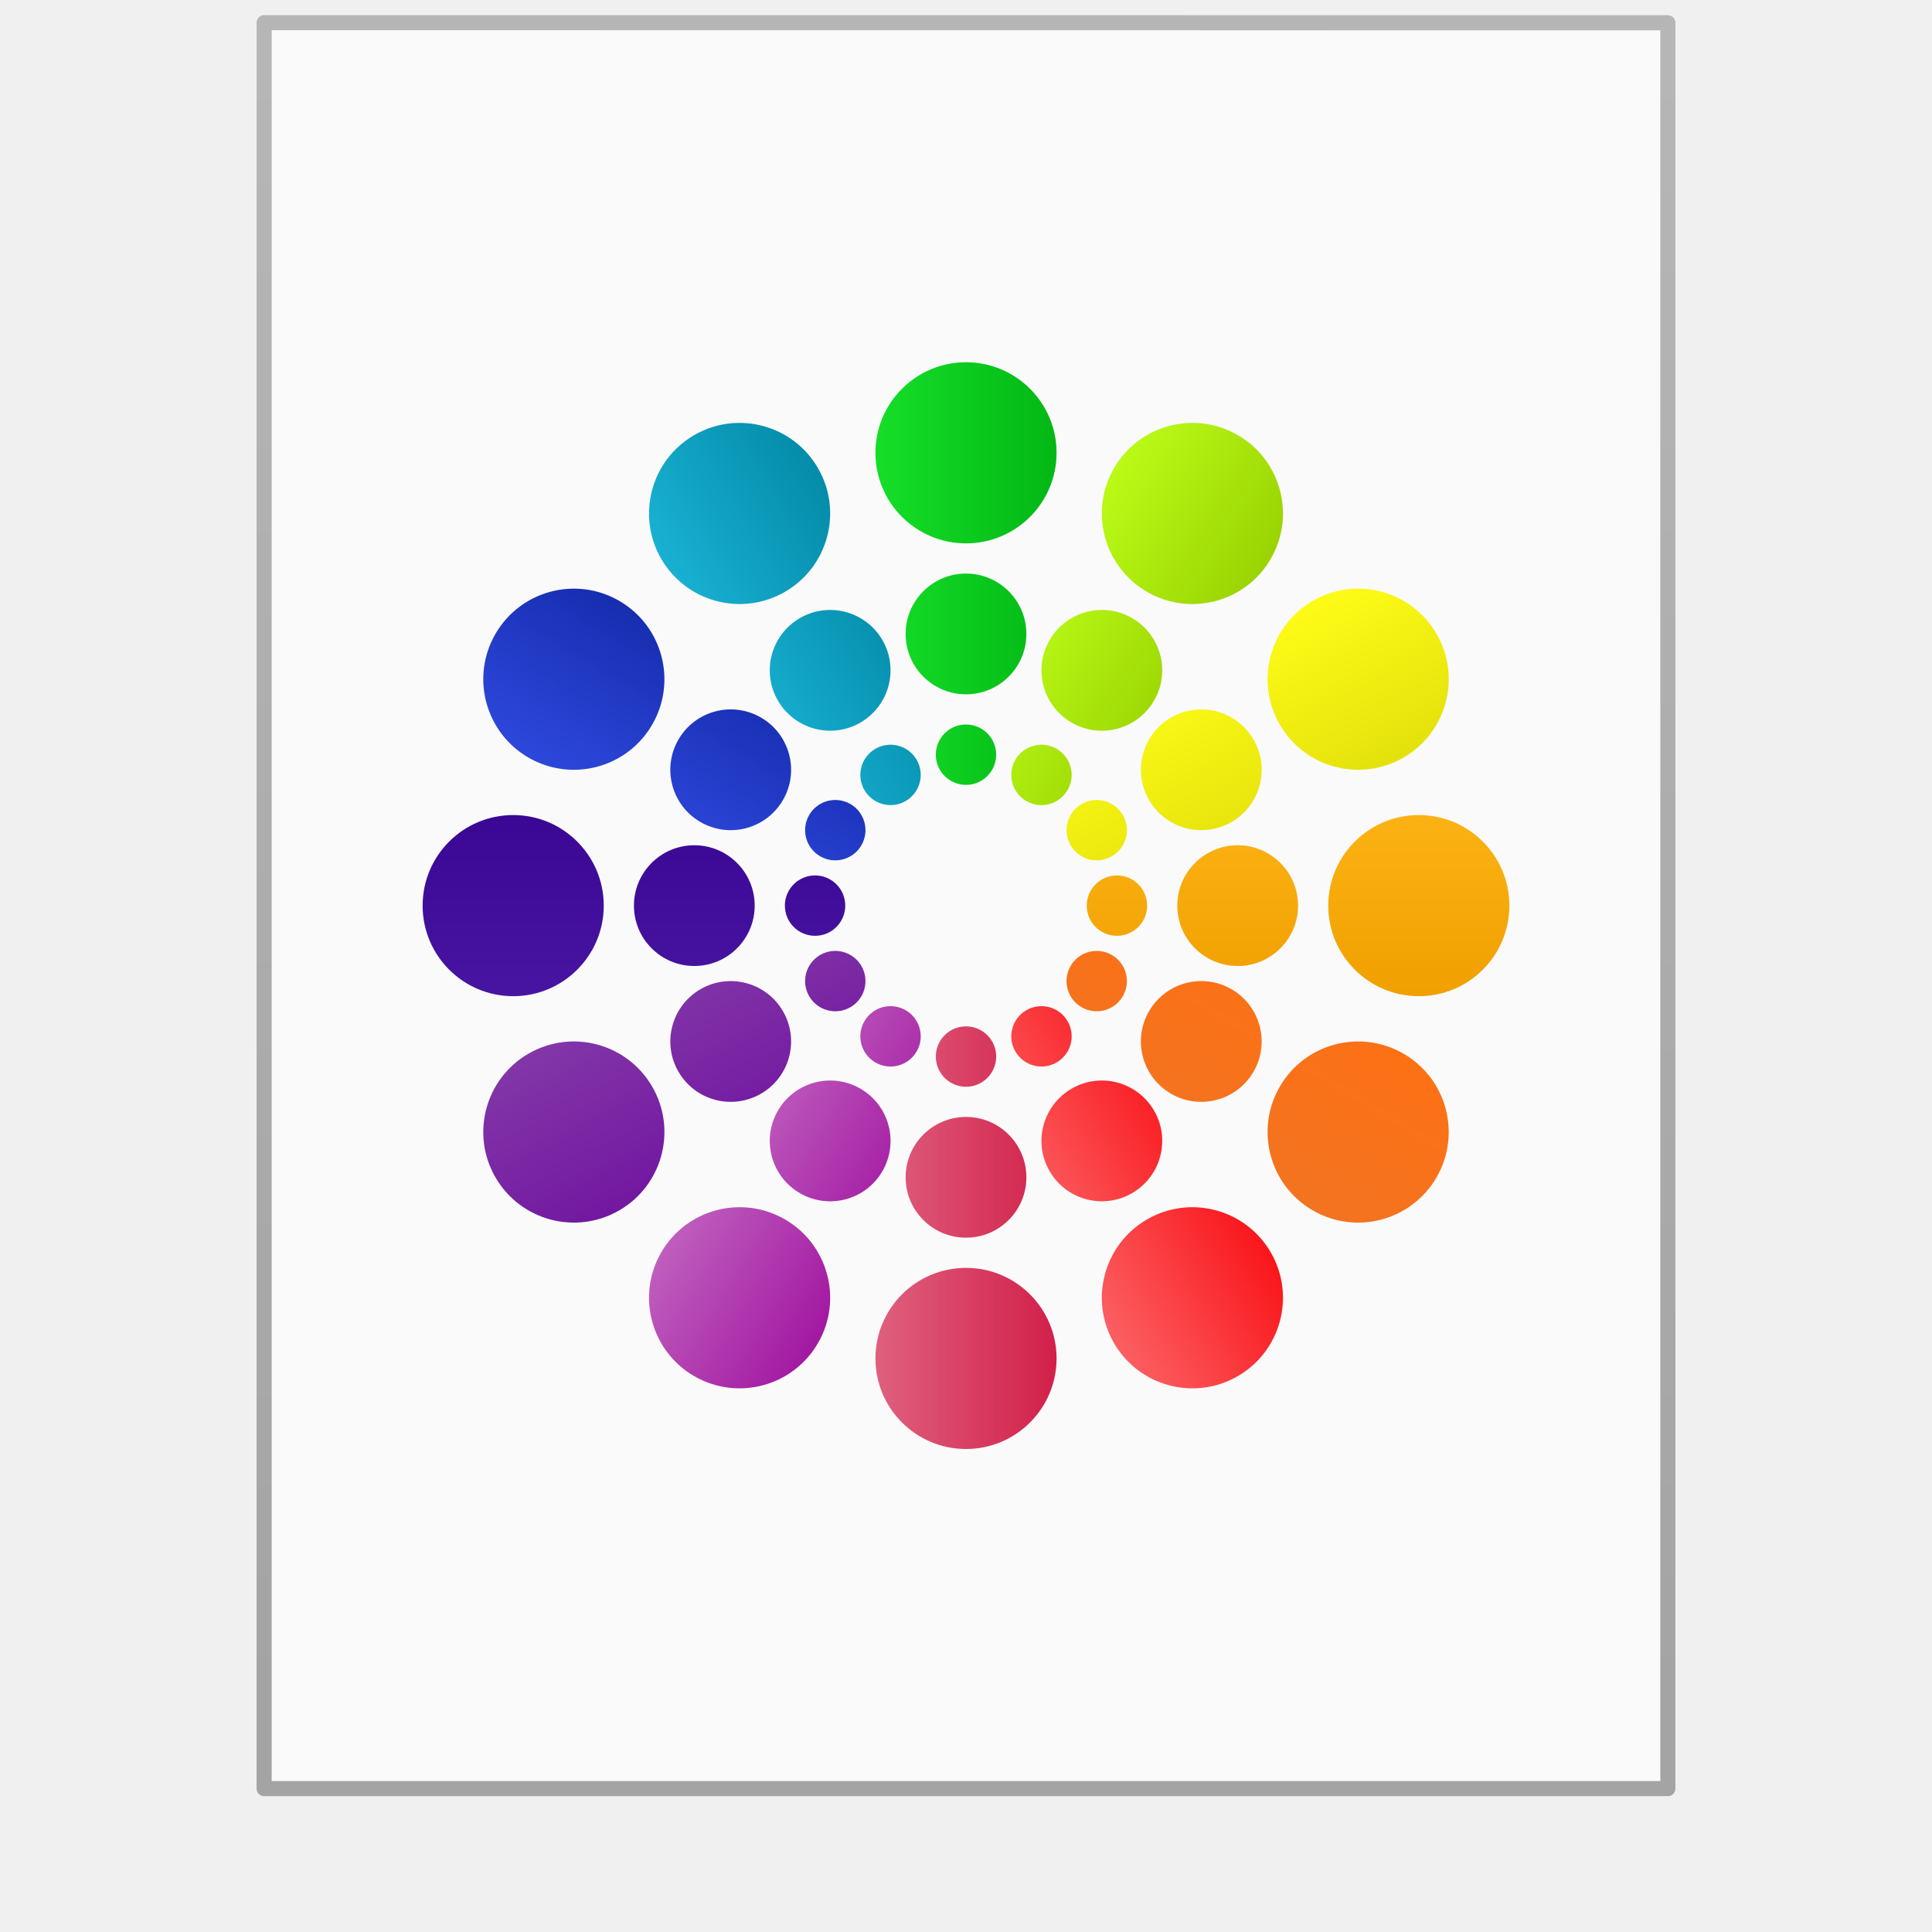
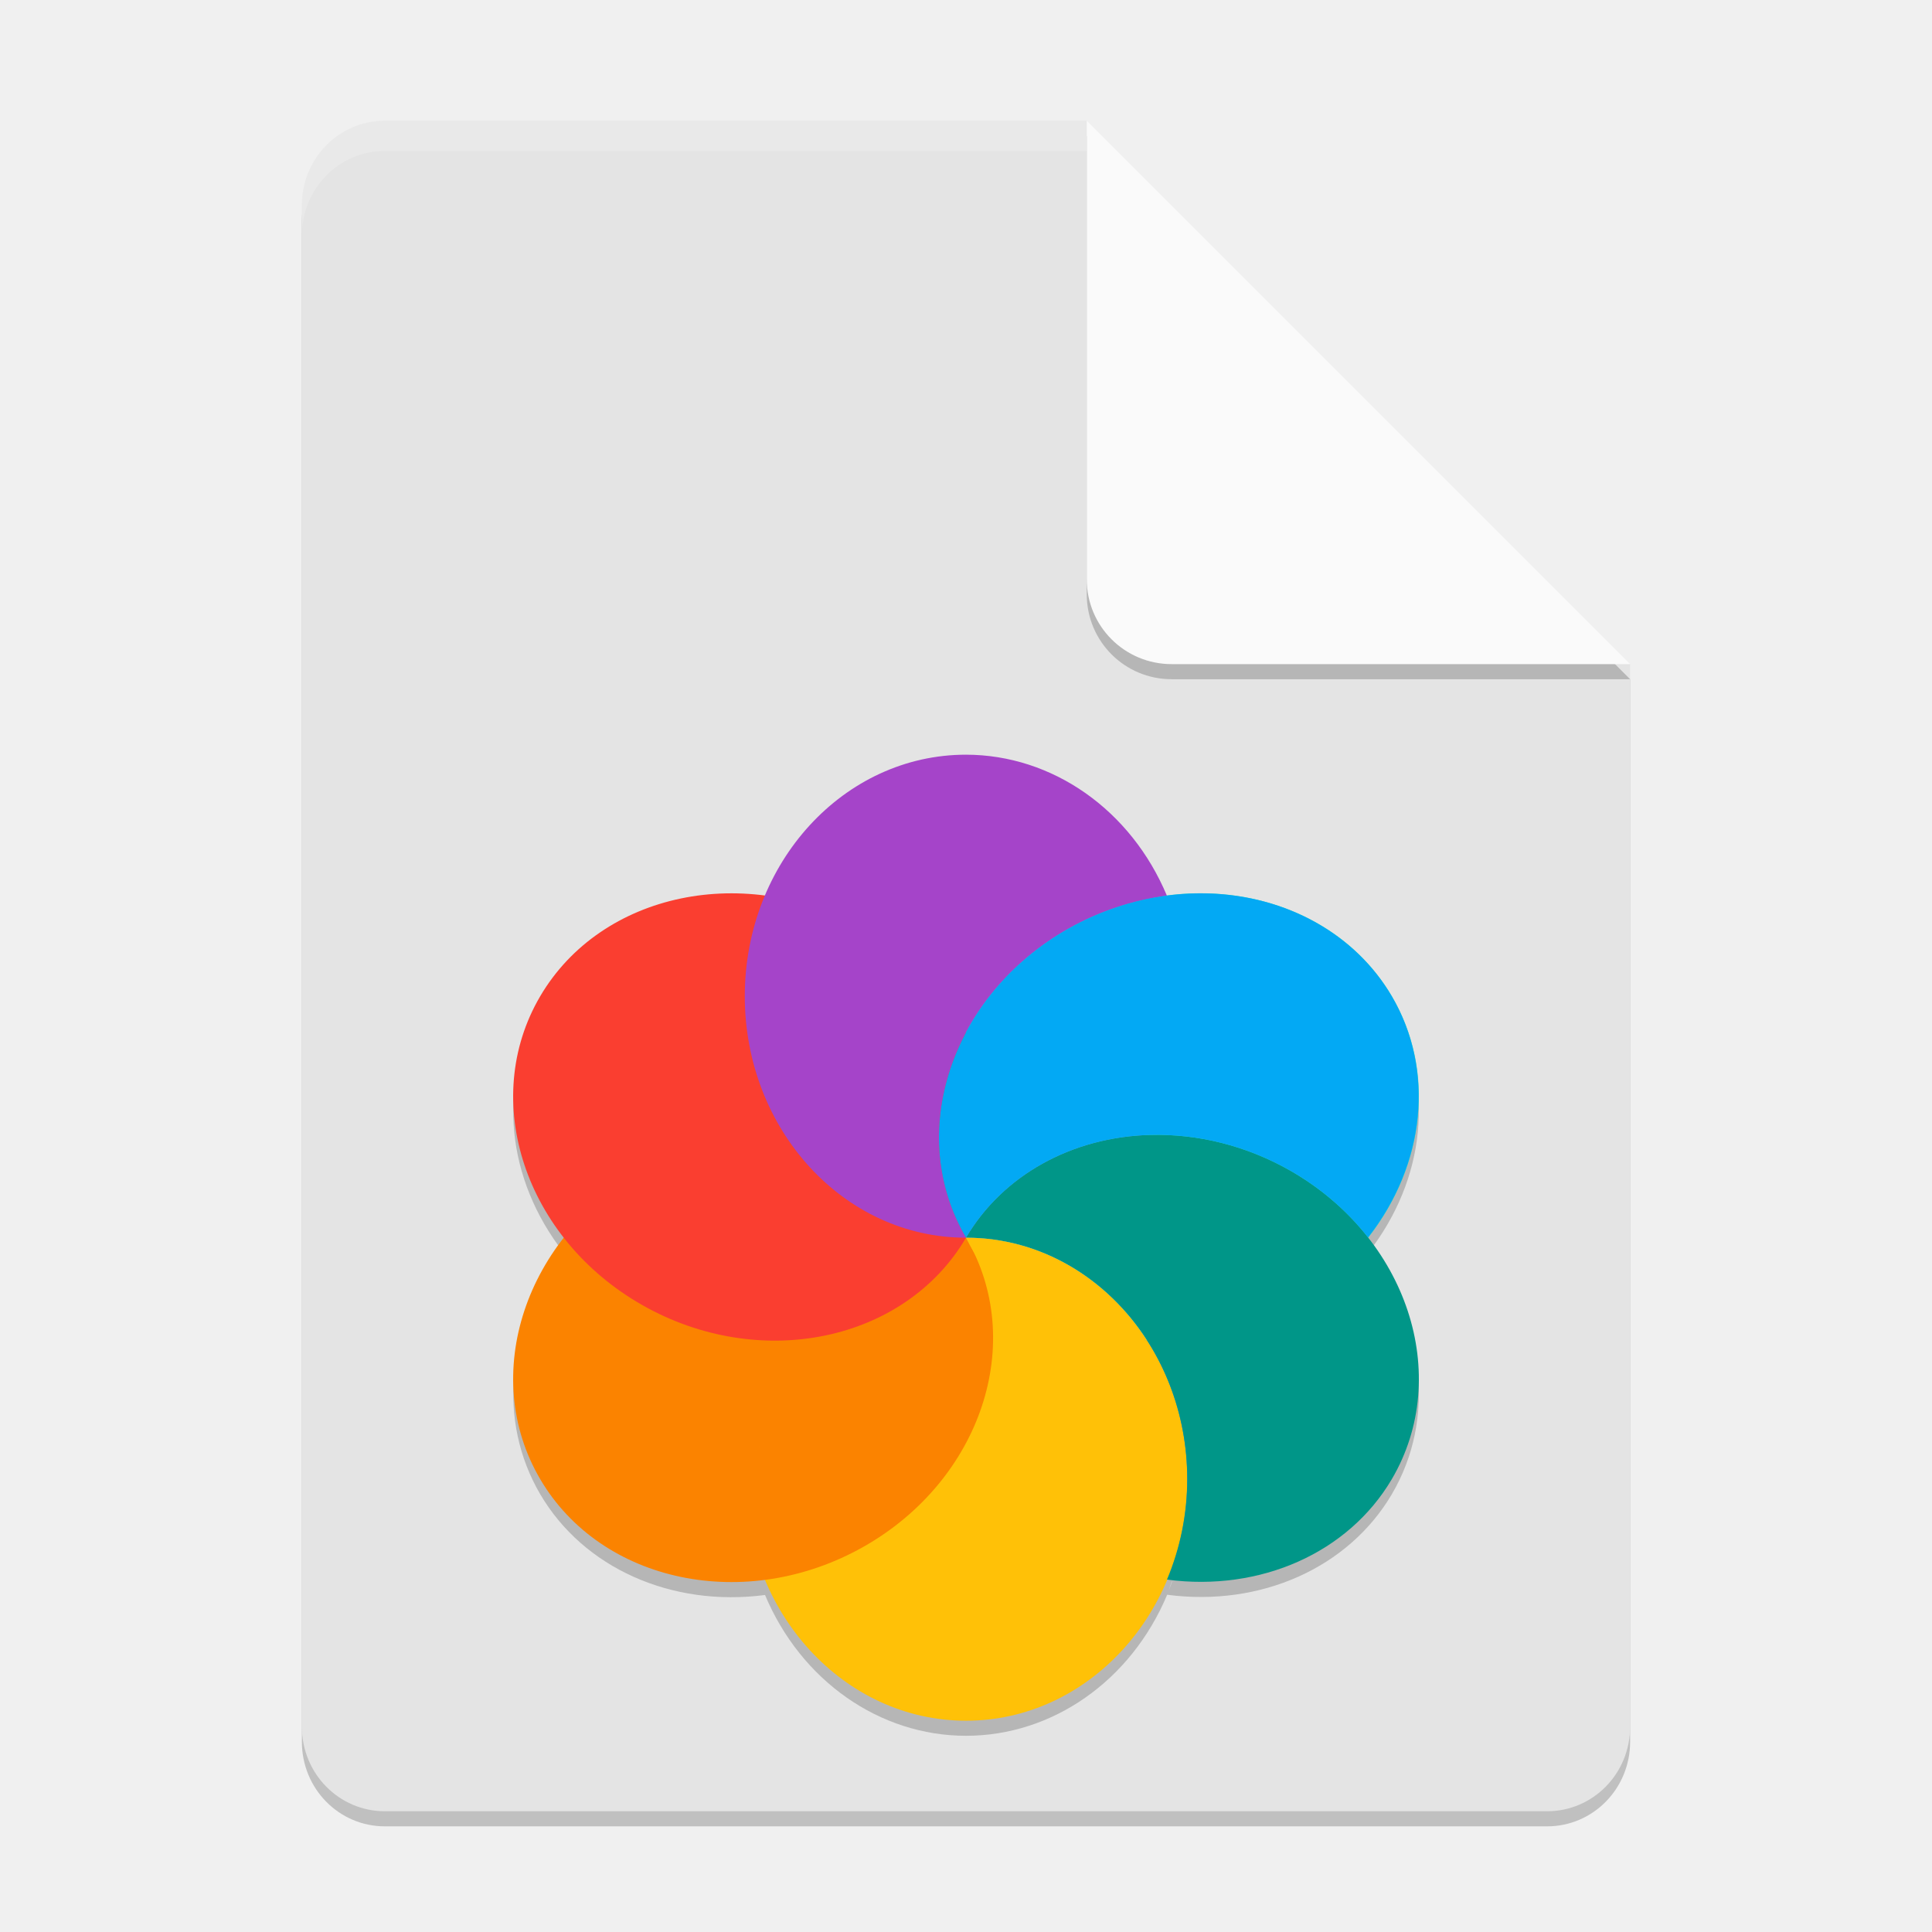
- <svg xmlns="http://www.w3.org/2000/svg" xmlns:xlink="http://www.w3.org/1999/xlink" id="svg3172" height="128" width="128" version="1.1">
-   <defs id="defs3174">
-     <linearGradient id="linearGradient4696">
-       <stop offset="0" style="stop-color:#fa171c;stop-opacity:1" id="stop4692" />
-       <stop offset="1" style="stop-color:#fb5e61;stop-opacity:1" id="stop4694" />
-     </linearGradient>
-     <linearGradient id="linearGradient4690">
-       <stop offset="0" style="stop-color:#fd7115;stop-opacity:1" id="stop4686" />
-       <stop offset="1" style="stop-color:#f37320;stop-opacity:1" id="stop4688" />
-     </linearGradient>
-     <linearGradient id="linearGradient4684">
-       <stop offset="0" style="stop-color:#fdfb16;stop-opacity:1" id="stop4680" />
-       <stop offset="1" style="stop-color:#e2e00b;stop-opacity:1" id="stop4682" />
-     </linearGradient>
-     <linearGradient id="linearGradient4678">
-       <stop offset="0" style="stop-color:#bafa16;stop-opacity:1" id="stop4674" />
-       <stop offset="1" style="stop-color:#9ad403;stop-opacity:1" id="stop4676" />
-     </linearGradient>
-     <linearGradient id="linearGradient4672">
-       <stop offset="0" style="stop-color:#15df28;stop-opacity:1" id="stop4668" />
-       <stop offset="1" style="stop-color:#03b715;stop-opacity:1" id="stop4670" />
-     </linearGradient>
-     <linearGradient id="linearGradient3104-6">
-       <stop offset="0" style="stop-color:#000000;stop-opacity:0.318" id="stop3106-3" />
-       <stop offset="1" style="stop-color:#000000;stop-opacity:0.24" id="stop3108-9" />
-     </linearGradient>
-     <linearGradient gradientTransform="matrix(2.14563,0,0,2.379129,158.0898,-7.746467)" gradientUnits="userSpaceOnUse" xlink:href="#linearGradient3104-6" id="linearGradient3148" y2="2.906" x2="-51.786" y1="50.786" x1="-51.786" />
-     <linearGradient x1="78" y1="48" x2="78" y2="60" id="linearGradient4059-2" xlink:href="#linearGradient4053-8" gradientUnits="userSpaceOnUse" />
-     <linearGradient id="linearGradient4053-8">
-       <stop id="stop4055-2" style="stop-color:#fcb214;stop-opacity:1" offset="0" />
-       <stop id="stop4057-8" style="stop-color:#f0a000;stop-opacity:1" offset="1" />
-     </linearGradient>
-     <linearGradient x1="71" y1="34" x2="77" y2="45" id="linearGradient4051-9" xlink:href="#linearGradient4684" gradientUnits="userSpaceOnUse" />
-     <linearGradient id="linearGradient4045-8">
-       <stop id="stop4047-7" style="stop-color:#7218a1;stop-opacity:1" offset="0" />
-       <stop id="stop4049-9" style="stop-color:#8338a8;stop-opacity:1" offset="1" />
-     </linearGradient>
-     <linearGradient x1="58" y1="25" x2="68" y2="31" id="linearGradient4043-7" xlink:href="#linearGradient4678" gradientUnits="userSpaceOnUse" />
-     <linearGradient id="linearGradient4037-7">
-       <stop id="stop4039-4" style="stop-color:#a319a2;stop-opacity:1" offset="0" />
-       <stop id="stop4041-5" style="stop-color:#be5dbd;stop-opacity:1" offset="1" />
-     </linearGradient>
-     <linearGradient x1="42" y1="32" x2="54" y2="32" id="linearGradient4035-4" xlink:href="#linearGradient4672" gradientUnits="userSpaceOnUse" />
-     <linearGradient id="linearGradient4029-7">
-       <stop id="stop4031-8" style="stop-color:#d2204a;stop-opacity:1" offset="0" />
-       <stop id="stop4033-7" style="stop-color:#df607e;stop-opacity:1" offset="1" />
-     </linearGradient>
-     <linearGradient x1="28" y1="31" x2="38.1" y2="25.169" id="linearGradient4027-3" xlink:href="#linearGradient4021-8" gradientUnits="userSpaceOnUse" />
-     <linearGradient id="linearGradient4021-8">
-       <stop id="stop4023-1" style="stop-color:#18b0d2;stop-opacity:1" offset="0" />
-       <stop id="stop4025-7" style="stop-color:#058caa;stop-opacity:1" offset="1" />
-     </linearGradient>
-     <linearGradient x1="19" y1="44" x2="25" y2="34" id="linearGradient4019-7" xlink:href="#linearGradient4013-8" gradientUnits="userSpaceOnUse" />
-     <linearGradient id="linearGradient4013-8">
-       <stop id="stop4015-9" style="stop-color:#2d47db;stop-opacity:1" offset="0" />
-       <stop id="stop4017-7" style="stop-color:#172eb1;stop-opacity:1" offset="1" />
-     </linearGradient>
-     <linearGradient x1="18" y1="60" x2="18" y2="47.958" id="linearGradient4121-7" xlink:href="#linearGradient4005-1" gradientUnits="userSpaceOnUse" />
-     <linearGradient id="linearGradient4005-1">
-       <stop id="stop4007-6" style="stop-color:#4715a1;stop-opacity:1" offset="0" />
-       <stop id="stop4009-0" style="stop-color:#3a0794;stop-opacity:1" offset="1" />
-     </linearGradient>
-     <linearGradient x1="71" y1="34" x2="77" y2="45" id="linearGradient4051-9-5" xlink:href="#linearGradient4045-8" gradientUnits="userSpaceOnUse" gradientTransform="rotate(180,48,54)" />
-     <linearGradient x1="58" y1="25" x2="68" y2="31" id="linearGradient4043-7-6" xlink:href="#linearGradient4037-7" gradientUnits="userSpaceOnUse" gradientTransform="rotate(180,48,54)" />
-     <linearGradient x1="42" y1="32" x2="54" y2="32" id="linearGradient4035-4-6" xlink:href="#linearGradient4029-7" gradientUnits="userSpaceOnUse" gradientTransform="rotate(180,48,54)" />
-     <linearGradient x1="28" y1="31" x2="38.1" y2="25.169" id="linearGradient4027-3-0" xlink:href="#linearGradient4696" gradientUnits="userSpaceOnUse" gradientTransform="rotate(180,48,54)" />
-     <linearGradient x1="19" y1="44" x2="25" y2="34" id="linearGradient4019-7-5" xlink:href="#linearGradient4690" gradientUnits="userSpaceOnUse" gradientTransform="rotate(180,48,54)" />
-   </defs>
-   <path style="fill:#fafafa;fill-opacity:1;stroke:none;display:inline" id="path4160" d="m 18,2 c 21.082,0 92,0.007 92,0.007 L 110,118 c 0,0 -61.333,0 -92,0 0,-38.667 0,-77.333 0,-116 z" />
-   <path style="fill:none;stroke:url(#linearGradient3148);stroke-width:1;stroke-linecap:butt;stroke-linejoin:round;stroke-miterlimit:4;stroke-opacity:1;stroke-dasharray:none;stroke-dashoffset:0;display:inline" id="path4160-6-1" d="m 17.5,1.5 c 21.311,0 93,0.008 93,0.008 l 1e-4,116.992 c 0,0 -62,0 -93,0 0,-39 0,-78 0,-116.999 z" />
-   <g transform="translate(16,6)" style="display:inline" id="g951">
-     <path style="color:#000000;display:inline;overflow:visible;visibility:visible;fill:url(#linearGradient4059-2);fill-opacity:1;fill-rule:nonzero;stroke:none;stroke-width:1;marker:none;enable-background:accumulate" id="path3949" d="m 78,48 c -3.314,0 -6,2.686 -6,6 0,3.314 2.686,6 6,6 3.314,0 6,-2.686 6,-6 0,-3.314 -2.686,-6 -6,-6 z m -12,2 c -2.209,0 -4,1.791 -4,4 0,2.209 1.791,4 4,4 2.209,0 4,-1.791 4,-4 0,-2.209 -1.791,-4 -4,-4 z m -8,2 c -1.105,0 -2,0.895 -2,2 0,1.105 0.895,2 2,2 1.105,0 2,-0.895 2,-2 0,-1.105 -0.895,-2 -2,-2 z" />
-     <path style="color:#000000;display:inline;overflow:visible;visibility:visible;fill:url(#linearGradient4051-9);fill-opacity:1;fill-rule:nonzero;stroke:none;stroke-width:1;marker:none;enable-background:accumulate" id="path3951" d="M 70.981,33.804 C 68.111,35.461 67.128,39.13 68.785,42 c 1.657,2.87 5.326,3.853 8.196,2.196 C 79.851,42.539 80.834,38.87 79.177,36 77.52,33.13 73.851,32.147 70.981,33.804 Z m -9.392,7.732 c -1.913,1.105 -2.569,3.551 -1.464,5.464 1.105,1.913 3.551,2.569 5.464,1.464 1.913,-1.105 2.569,-3.551 1.464,-5.464 -1.105,-1.913 -3.551,-2.569 -5.464,-1.464 z m -5.928,5.732 C 54.704,47.82 54.376,49.043 54.928,50 c 0.552,0.957 1.775,1.284 2.732,0.732 C 58.617,50.18 58.945,48.957 58.392,48 57.84,47.043 56.617,46.716 55.66,47.268 Z" />
-     <path style="color:#000000;display:inline;overflow:visible;visibility:visible;fill:url(#linearGradient4043-7);fill-opacity:1;fill-rule:nonzero;stroke:none;stroke-width:1;marker:none;enable-background:accumulate" id="path3953" d="m 57.804,25.019 c -1.657,2.87 -0.674,6.539 2.196,8.196 2.87,1.657 6.539,0.674 8.196,-2.196 C 69.853,28.149 68.87,24.48 66,22.823 63.13,21.166 59.461,22.149 57.804,25.019 Z m -4.268,11.392 C 52.431,38.325 53.087,40.771 55,41.876 c 1.913,1.105 4.36,0.449 5.464,-1.464 C 61.569,38.498 60.913,36.052 59,34.947 c -1.913,-1.105 -4.36,-0.449 -5.464,1.464 z m -2.268,7.928 C 50.716,45.296 51.043,46.52 52,47.072 c 0.957,0.552 2.18,0.225 2.732,-0.732 C 55.284,45.383 54.957,44.16 54,43.608 53.043,43.055 51.82,43.383 51.268,44.34 Z" />
-     <path style="color:#000000;display:inline;overflow:visible;visibility:visible;fill:url(#linearGradient4035-4);fill-opacity:1;fill-rule:nonzero;stroke:none;stroke-width:1;marker:none;enable-background:accumulate" id="path3955" d="M 42,24 C 42,27.314 44.686,30 48,30 c 3.314,0 6,-2.686 6,-6 0,-3.314 -2.686,-6 -6,-6 -3.314,0 -6,2.686 -6,6 z M 44,36 c 0,2.209 1.791,4 4,4 2.209,0 4,-1.791 4,-4 C 52,33.791 50.209,32 48,32 c -2.209,0 -4,1.791 -4,4 z m 2,8 c 10e-7,1.105 0.895,2 2,2 1.105,0 2,-0.895 2,-2 0,-1.105 -0.895,-2 -2,-2 -1.105,0 -2,0.895 -2,2 z" />
-     <path style="color:#000000;display:inline;overflow:visible;visibility:visible;fill:url(#linearGradient4027-3);fill-opacity:1;fill-rule:nonzero;stroke:none;stroke-width:1;marker:none;enable-background:accumulate" id="path3957" d="m 27.804,31.019 c 1.657,2.87 5.326,3.853 8.196,2.196 2.87,-1.657 3.853,-5.326 2.196,-8.196 C 36.539,22.149 32.87,21.166 30,22.823 c -2.87,1.657 -3.853,5.326 -2.196,8.196 z m 7.732,9.392 c 1.105,1.913 3.551,2.569 5.464,1.464 1.913,-1.105 2.569,-3.551 1.464,-5.464 C 41.36,34.498 38.913,33.843 37,34.947 c -1.913,1.105 -2.569,3.551 -1.464,5.464 z m 5.732,5.928 C 41.82,47.296 43.043,47.624 44,47.072 44.957,46.52 45.284,45.296 44.732,44.34 44.18,43.383 42.957,43.055 42,43.608 c -0.957,0.552 -1.284,1.775 -0.732,2.732 z" />
-     <path style="color:#000000;display:inline;overflow:visible;visibility:visible;fill:url(#linearGradient4019-7);fill-opacity:1;fill-rule:nonzero;stroke:none;stroke-width:1;marker:none;enable-background:accumulate" id="path3959" d="M 19.019,44.196 C 21.889,45.853 25.559,44.87 27.215,42 28.872,39.13 27.889,35.461 25.019,33.804 22.149,32.147 18.48,33.13 16.823,36 c -1.657,2.87 -0.674,6.539 2.196,8.196 z M 30.412,48.464 C 32.325,49.569 34.771,48.913 35.876,47 36.98,45.087 36.325,42.64 34.412,41.536 32.498,40.431 30.052,41.087 28.947,43 c -1.105,1.913 -0.449,4.36 1.464,5.464 z m 7.928,2.268 C 39.296,51.284 40.52,50.957 41.072,50 41.624,49.043 41.296,47.82 40.34,47.268 39.383,46.716 38.16,47.043 37.608,48 c -0.552,0.957 -0.225,2.18 0.732,2.732 z" />
-     <path style="color:#000000;display:inline;overflow:visible;visibility:visible;fill:url(#linearGradient4121-7);fill-opacity:1;fill-rule:nonzero;stroke:none;stroke-width:1;marker:none;enable-background:accumulate" id="path3961" d="m 18,60 c 3.314,0 6,-2.686 6,-6 C 24,50.686 21.314,48 18,48 c -3.314,0 -6,2.686 -6,6 -10e-7,3.314 2.686,6 6,6 z M 30,58 c 2.209,0 4,-1.791 4,-4 C 34,51.791 32.209,50 30,50 c -2.209,0 -4,1.791 -4,4 0,2.209 1.791,4 4,4 z m 8,-2 c 1.105,0 2,-0.895 2,-2 10e-7,-1.105 -0.895,-2 -2,-2 -1.105,0 -2,0.895 -2,2 0,1.105 0.895,2 2,2 z" />
-     <path style="color:#000000;display:inline;overflow:visible;visibility:visible;fill:url(#linearGradient4051-9-5);fill-opacity:1;fill-rule:nonzero;stroke:none;stroke-width:1;marker:none;enable-background:accumulate" id="path3951-3" d="M 25.019,74.196 C 27.889,72.539 28.872,68.87 27.215,66 25.559,63.13 21.889,62.147 19.019,63.804 16.149,65.461 15.166,69.13 16.823,72 c 1.657,2.87 5.326,3.853 8.196,2.196 z M 34.412,66.464 C 36.325,65.36 36.98,62.913 35.876,61 34.771,59.087 32.325,58.431 30.412,59.536 28.498,60.64 27.843,63.087 28.947,65 c 1.105,1.913 3.551,2.569 5.464,1.464 z m 5.928,-5.732 C 41.296,60.18 41.624,58.957 41.072,58 40.52,57.043 39.296,56.716 38.34,57.268 37.383,57.82 37.055,59.043 37.608,60 c 0.552,0.957 1.775,1.284 2.732,0.732 z" />
-     <path style="color:#000000;display:inline;overflow:visible;visibility:visible;fill:url(#linearGradient4043-7-6);fill-opacity:1;fill-rule:nonzero;stroke:none;stroke-width:1;marker:none;enable-background:accumulate" id="path3953-7" d="M 38.196,82.981 C 39.853,80.111 38.87,76.441 36,74.785 c -2.87,-1.657 -6.539,-0.674 -8.196,2.196 -1.657,2.87 -0.674,6.539 2.196,8.196 2.87,1.657 6.539,0.674 8.196,-2.196 z m 4.268,-11.392 C 43.569,69.675 42.913,67.229 41,66.124 39.087,65.02 36.64,65.675 35.536,67.588 34.431,69.502 35.087,71.948 37,73.053 c 1.913,1.105 4.36,0.449 5.464,-1.464 z m 2.268,-7.928 C 45.284,62.704 44.957,61.48 44,60.928 43.043,60.376 41.82,60.704 41.268,61.66 40.716,62.617 41.043,63.84 42,64.392 c 0.957,0.552 2.18,0.225 2.732,-0.732 z" />
-     <path style="color:#000000;display:inline;overflow:visible;visibility:visible;fill:url(#linearGradient4035-4-6);fill-opacity:1;fill-rule:nonzero;stroke:none;stroke-width:1;marker:none;enable-background:accumulate" id="path3955-4" d="M 54,84 C 54,80.686 51.314,78 48,78 c -3.314,0 -6,2.686 -6,6 0,3.314 2.686,6 6,6 3.314,0 6,-2.686 6,-6 z M 52,72 c 0,-2.209 -1.791,-4 -4,-4 -2.209,0 -4,1.791 -4,4 C 44,74.209 45.791,76 48,76 c 2.209,0 4,-1.791 4,-4 z m -2,-8 c -10e-7,-1.105 -0.895,-2 -2,-2 -1.105,0 -2,0.895 -2,2 0,1.105 0.895,2 2,2 1.105,0 2,-0.895 2,-2 z" />
-     <path style="color:#000000;display:inline;overflow:visible;visibility:visible;fill:url(#linearGradient4027-3-0);fill-opacity:1;fill-rule:nonzero;stroke:none;stroke-width:1;marker:none;enable-background:accumulate" id="path3957-5" d="M 68.196,76.981 C 66.539,74.111 62.87,73.128 60,74.785 c -2.87,1.657 -3.853,5.326 -2.196,8.196 1.657,2.87 5.326,3.853 8.196,2.196 2.87,-1.657 3.853,-5.326 2.196,-8.196 z m -7.732,-9.392 C 59.36,65.675 56.913,65.02 55,66.124 c -1.913,1.105 -2.569,3.551 -1.464,5.464 1.105,1.913 3.551,2.569 5.464,1.464 1.913,-1.105 2.569,-3.551 1.464,-5.464 z M 54.732,61.66 C 54.18,60.704 52.957,60.376 52,60.928 c -0.957,0.552 -1.284,1.775 -0.732,2.732 0.552,0.957 1.775,1.284 2.732,0.732 0.957,-0.552 1.284,-1.775 0.732,-2.732 z" />
-     <path style="color:#000000;display:inline;overflow:visible;visibility:visible;fill:url(#linearGradient4019-7-5);fill-opacity:1;fill-rule:nonzero;stroke:none;stroke-width:1;marker:none;enable-background:accumulate" id="path3959-2" d="M 76.981,63.804 C 74.111,62.147 70.441,63.13 68.785,66 c -1.657,2.87 -0.674,6.539 2.196,8.196 2.87,1.657 6.539,0.674 8.196,-2.196 1.657,-2.87 0.674,-6.539 -2.196,-8.196 z M 65.588,59.536 C 63.675,58.431 61.229,59.087 60.124,61 c -1.105,1.913 -0.449,4.36 1.464,5.464 1.913,1.105 4.36,0.449 5.464,-1.464 1.105,-1.913 0.449,-4.36 -1.464,-5.464 z M 57.66,57.268 C 56.704,56.716 55.48,57.043 54.928,58 c -0.552,0.957 -0.225,2.18 0.732,2.732 0.957,0.552 2.18,0.225 2.732,-0.732 0.552,-0.957 0.225,-2.18 -0.732,-2.732 z" />
+ <svg xmlns="http://www.w3.org/2000/svg" width="128" height="128" version="1.1" id="svg966">
+   <defs id="defs970" />
+   <path style="opacity:0.2;stroke-width:2" d="M 25.5,9 C 22.453,9 20,11.498 20,14.6 v 100.8 c 0,3.1 2.453,5.6 5.5,5.6 h 77 c 3.045,0 5.5,-2.5 5.5,-5.6 V 45 L 80,37 72,9 Z" id="path926" />
+   <path style="fill:#e4e4e4;stroke-width:2" d="M 25.5,8 C 22.453,8 20,10.498 20,13.6 v 100.8 c 0,3.1 2.453,5.6 5.5,5.6 h 77 c 3.045,0 5.5,-2.5 5.5,-5.6 V 44 L 80,36 72,8 Z" id="path928" />
+   <path id="ellipse2-3" style="opacity:0.2;fill:#000000;stroke-width:4" d="m 64.006,51 a 14.658,16 0 0 0 -13.321,9.336 16.224,14.456 26.165 0 0 -14.891,6.672 16.224,14.456 26.165 0 0 1.563,16 14.456,16.224 63.835 0 0 -1.563,15.993 14.456,16.224 63.835 0 0 14.891,6.672 14.656,16 0 0 0 13.321,9.328 14.656,16 0 0 0 13.321,-9.344 c 6.203,0.814 12.013,-1.787 14.883,-6.656 2.957,-5.032 2.132,-11.276 -1.563,-16 a 14.456,16.224 63.835 0 0 1.563,-16 14.456,16.224 63.835 0 0 -2.117,-2.656 14.457,16.223 63.839 0 0 -0.469,-0.484 14.456,16.224 63.835 0 0 -0.875,-0.672 14.457,16.223 63.839 0 0 -0.758,-0.57 14.456,16.224 63.835 0 0 -0.867,-0.484 14.457,16.223 63.839 0 0 -1.016,-0.547 14.456,16.224 63.835 0 0 -0.922,-0.359 14.457,16.223 63.839 0 0 -1.039,-0.375 14.456,16.224 63.835 0 0 -1.188,-0.273 14.457,16.223 63.839 0 0 -0.93,-0.195 14.456,16.224 63.835 0 0 -1.195,-0.109 14.457,16.223 63.839 0 0 -0.813,-0.078 14.457,16.223 63.839 0 0 -0.234,0.008 14.456,16.224 63.835 0 0 -0.789,0.024 14.457,16.223 63.839 0 0 -1.305,0.086 14.456,16.224 63.835 0 0 -0.383,0.024 14.658,16 0 0 0 -13.305,-9.337 z m 13.649,53.775 c -0.07,0.197 -0.141,0.392 -0.219,0.586 a 14.656,16 0 0 0 0.195,-0.578 26.057,25.601 0 0 0 0.024,-0.008 z" />
+   <g id="g809" transform="matrix(4.000099,0,0,4.000099,1.999204,1.998807)">
+     <path id="ellipse2" style="fill:#278df2" d="m 22.015,20 a 6.514,6.4 0 0 1 -6.514,6.4 6.514,6.4 0 0 1 -6.514,-6.4 6.514,6.4 0 0 1 6.514,-6.4 6.514,6.4 0 0 1 6.514,6.4 z" />
+     <path id="ellipse8" style="fill:#34e0c4;stroke-width:1" d="m 20.858,21.117 a 3.614,4.056 63.835 0 1 -5.358,-1.117 3.614,4.056 63.835 0 1 1.694,-5.118 3.614,4.056 63.835 0 1 5.358,1.117 3.614,4.056 63.835 0 1 -1.694,5.118 z" />
+     <path id="ellipse10" style="fill:#ffc107" d="m 19.165,24 a 3.664,4 0 0 1 -3.664,4 3.664,4 0 0 1 -3.664,-4 3.664,4 0 0 1 3.664,-4 3.664,4 0 0 1 3.664,4 z" />
+     <path id="ellipse14" style="fill:#fb8300;stroke-width:1" d="m 13.806,25.117 a 3.614,4.056 63.835 0 1 -5.358,-1.117 3.614,4.056 63.835 0 1 1.694,-5.118 3.614,4.056 63.835 0 1 5.358,1.117 3.614,4.056 63.835 0 1 -1.694,5.118 z" />
+     <path id="ellipse18" style="fill:#fa3e30;stroke-width:1" d="m 10.142,21.118 a 4.056,3.614 26.165 0 0 5.358,-1.117 4.056,3.614 26.165 0 0 -1.694,-5.118 4.056,3.614 26.165 0 0 -5.358,1.117 4.056,3.614 26.165 0 0 1.694,5.118 z" />
+     <path style="fill:#a544c9" d="m 15.5,12 a 3.664,4 0 0 0 -3.664,4 3.664,4 0 0 0 3.664,4 3.614,4.056 63.839 0 1 1.694,-5.118 3.614,4.056 63.839 0 1 1.634,-0.545 A 3.664,4 0 0 0 15.5,12 Z m 0,8 A 3.664,4 0 0 0 18.983,17.234 3.664,4 0 0 1 18.491,18.302 4.056,3.614 26.161 0 0 15.5,20 Z m 3.483,-2.766 a 3.664,4 0 0 0 0.088,-0.353 3.664,4 0 0 1 -0.088,0.353 z m -0.112,-2.791 a 3.664,4 0 0 1 0.122,0.365 3.664,4 0 0 0 -0.122,-0.365 z m 0.128,0.381 a 3.664,4 0 0 1 0.075,0.316 3.664,4 0 0 0 -0.075,-0.316 z m 0.095,0.414 a 3.664,4 0 0 1 0.036,0.255 3.664,4 0 0 0 -0.036,-0.255 z m 0.053,0.415 A 3.664,4 0 0 1 19.164,16 a 3.664,4 0 0 0 -0.017,-0.347 z m 0.009,0.523 a 3.664,4 0 0 1 -0.016,0.263 3.664,4 0 0 0 0.016,-0.263 z m -0.029,0.355 a 3.664,4 0 0 1 -0.048,0.31 3.664,4 0 0 0 0.048,-0.31 z" id="path8" />
+     <path style="fill:#009688" d="m 18.547,18.298 c -1.302,0.036 -2.442,0.673 -3.047,1.702 2.024,0 3.664,1.791 3.664,4 -0.001,0.574 -0.116,1.142 -0.336,1.663 1.551,0.204 3.006,-0.445 3.724,-1.663 1.012,-1.722 0.254,-4.013 -1.694,-5.118 -0.711,-0.403 -1.516,-0.607 -2.311,-0.584 z m 0.281,7.366 z M 15.5,20 Z" id="path10" />
+     <path id="ellipse980" style="fill:#03a9f4" d="m 19.505,14.298 a 3.614,4.056 63.839 0 0 -2.311,0.585 3.614,4.056 63.839 0 0 -1.694,5.117 c 0.605,-1.029 1.745,-1.666 3.047,-1.702 0.795,-0.022 1.6,0.181 2.311,0.584 0.524,0.297 0.96,0.68 1.301,1.114 A 3.614,4.056 63.839 0 0 22.552,16 3.614,4.056 63.839 0 0 19.505,14.298 Z M 15.5,20 a 3.614,4.056 63.839 0 0 2.996,1.699 C 17.833,20.672 16.739,20 15.5,20 Z" />
+     <path style="fill:#ffc107" d="m 15.5,20 c -6.316,6.4 -3.158,3.2 0,0 z m 0,1.96e-4 c 0.643,1.294 1.749,1.854 2.996,1.699 C 17.833,20.672 16.739,20 15.5,20 Z" id="path13" />
  </g>
+   <path style="opacity:0.2;stroke-width:2" d="M 108,45 72,9 V 39.375 C 72,42.493 74.511,45 77.625,45 Z" id="path930" />
+   <path style="fill:#fafafa;stroke-width:2" d="M 108,44 72,8 V 38.375 C 72,41.493 74.511,44 77.625,44 Z" id="path932" />
+   <path style="opacity:0.2;fill:#ffffff;stroke-width:2" d="M 25.5,8 C 22.453,8 20,10.499 20,13.602 v 2 C 20,12.499 22.453,10 25.5,10 H 72 V 8 Z" id="path934" />
</svg>
